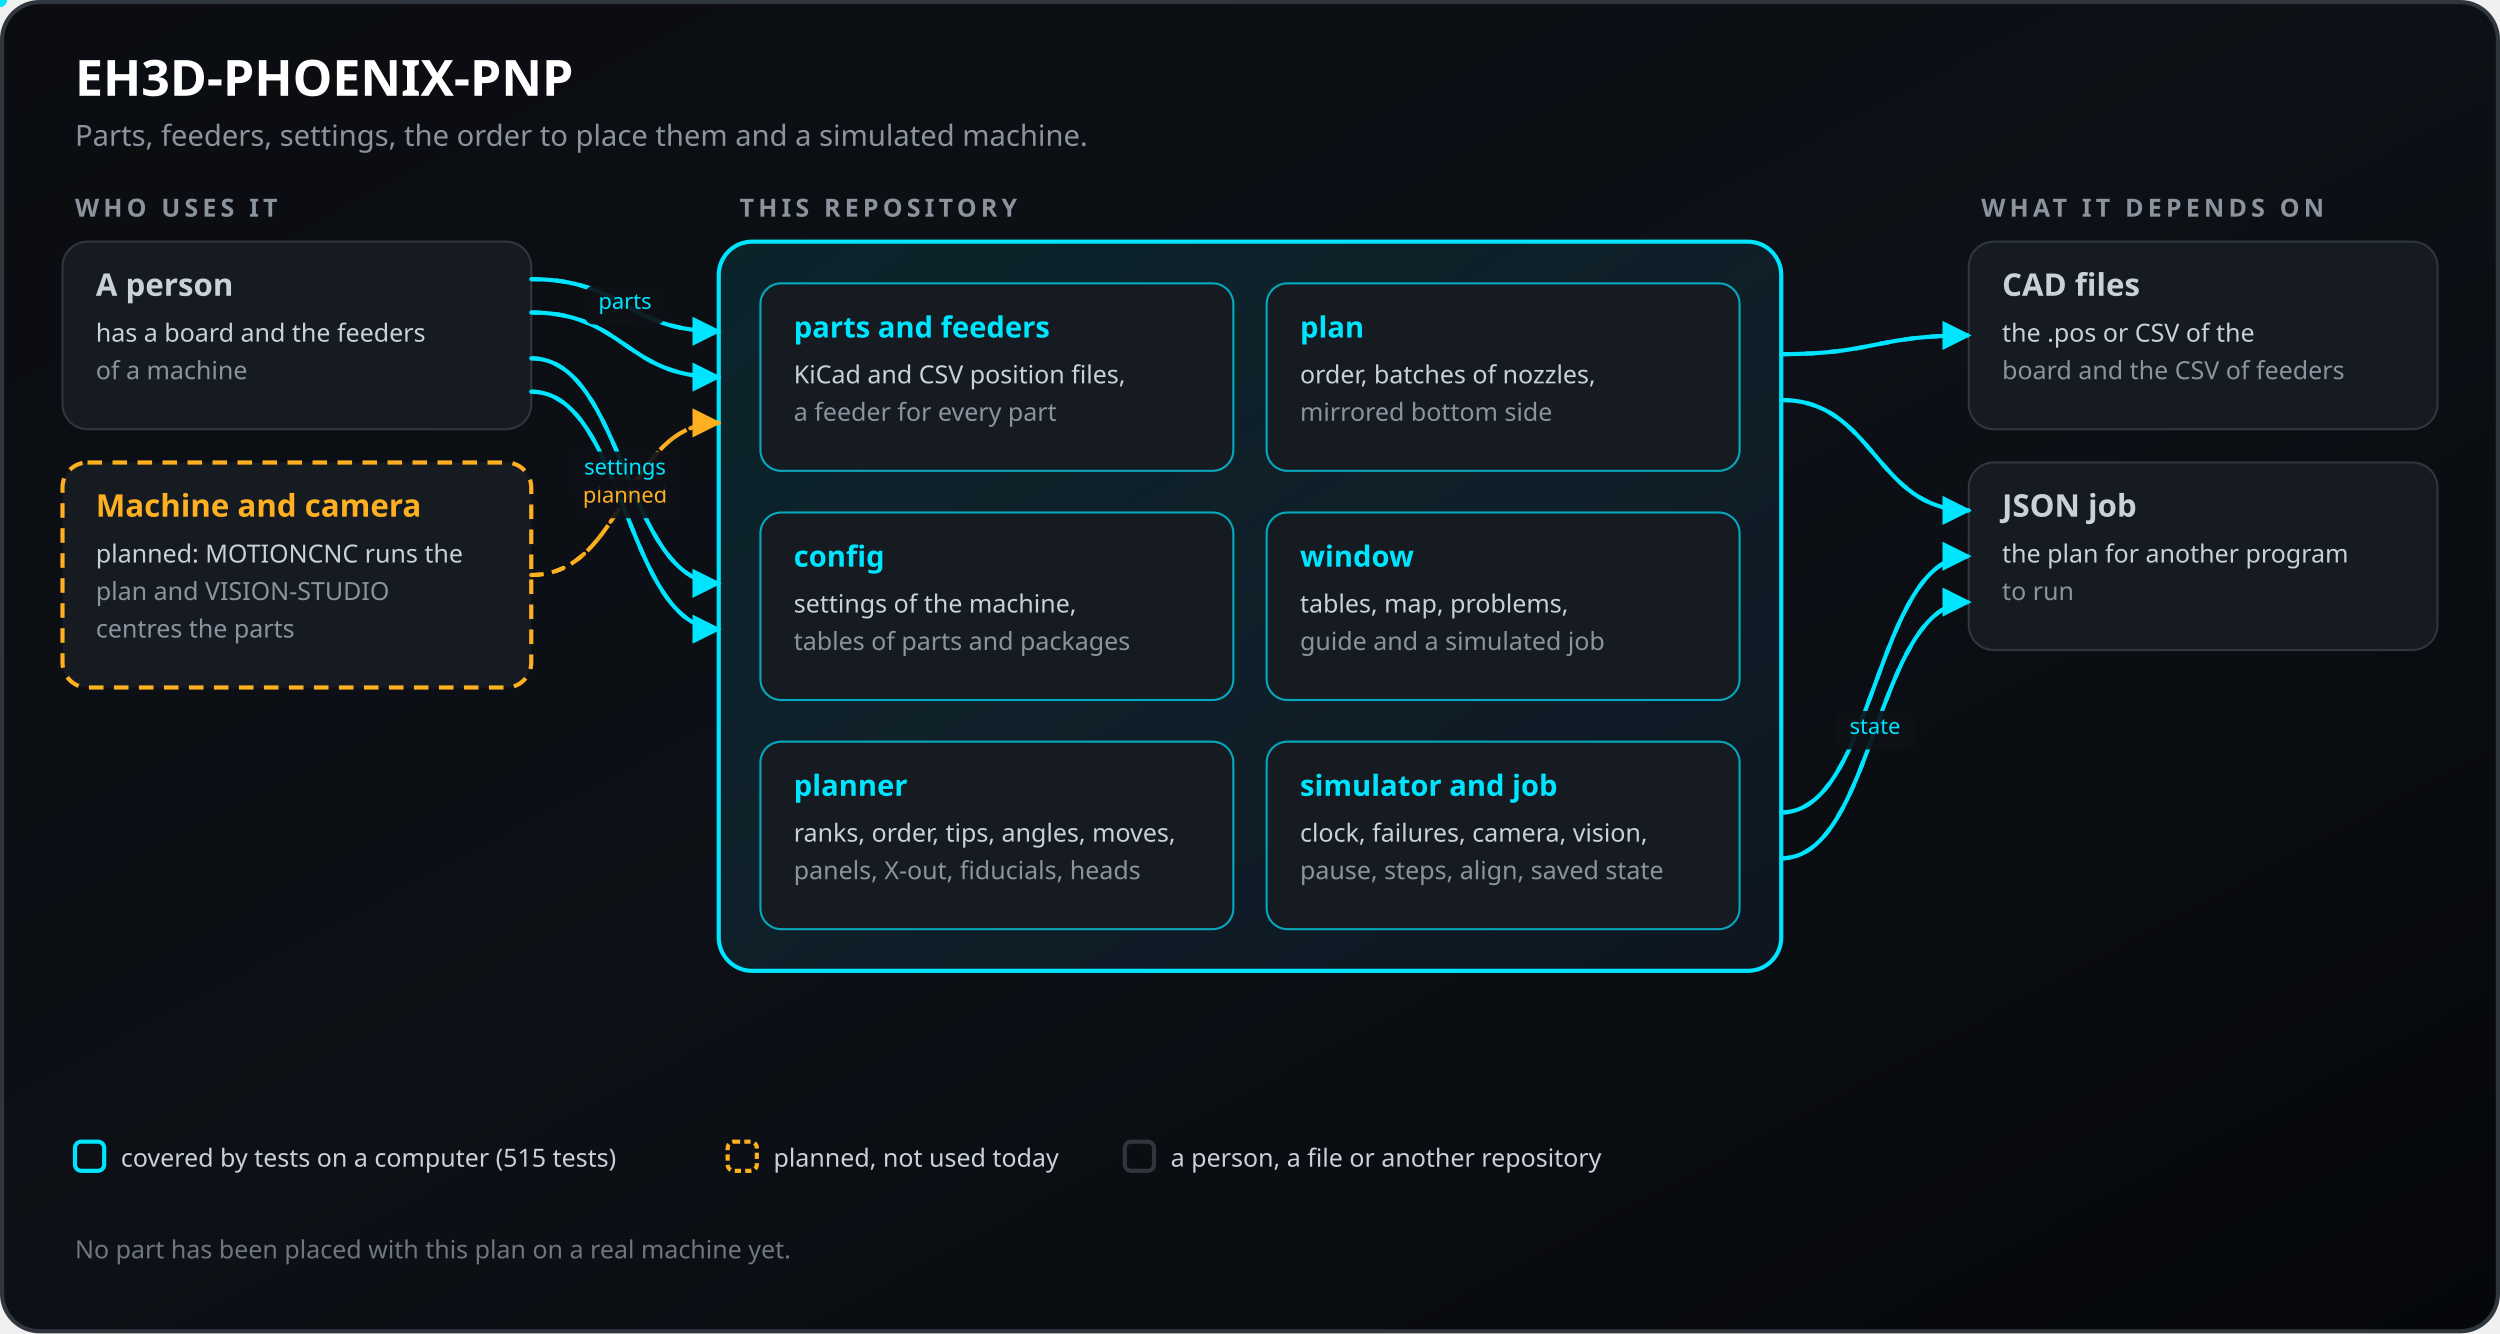
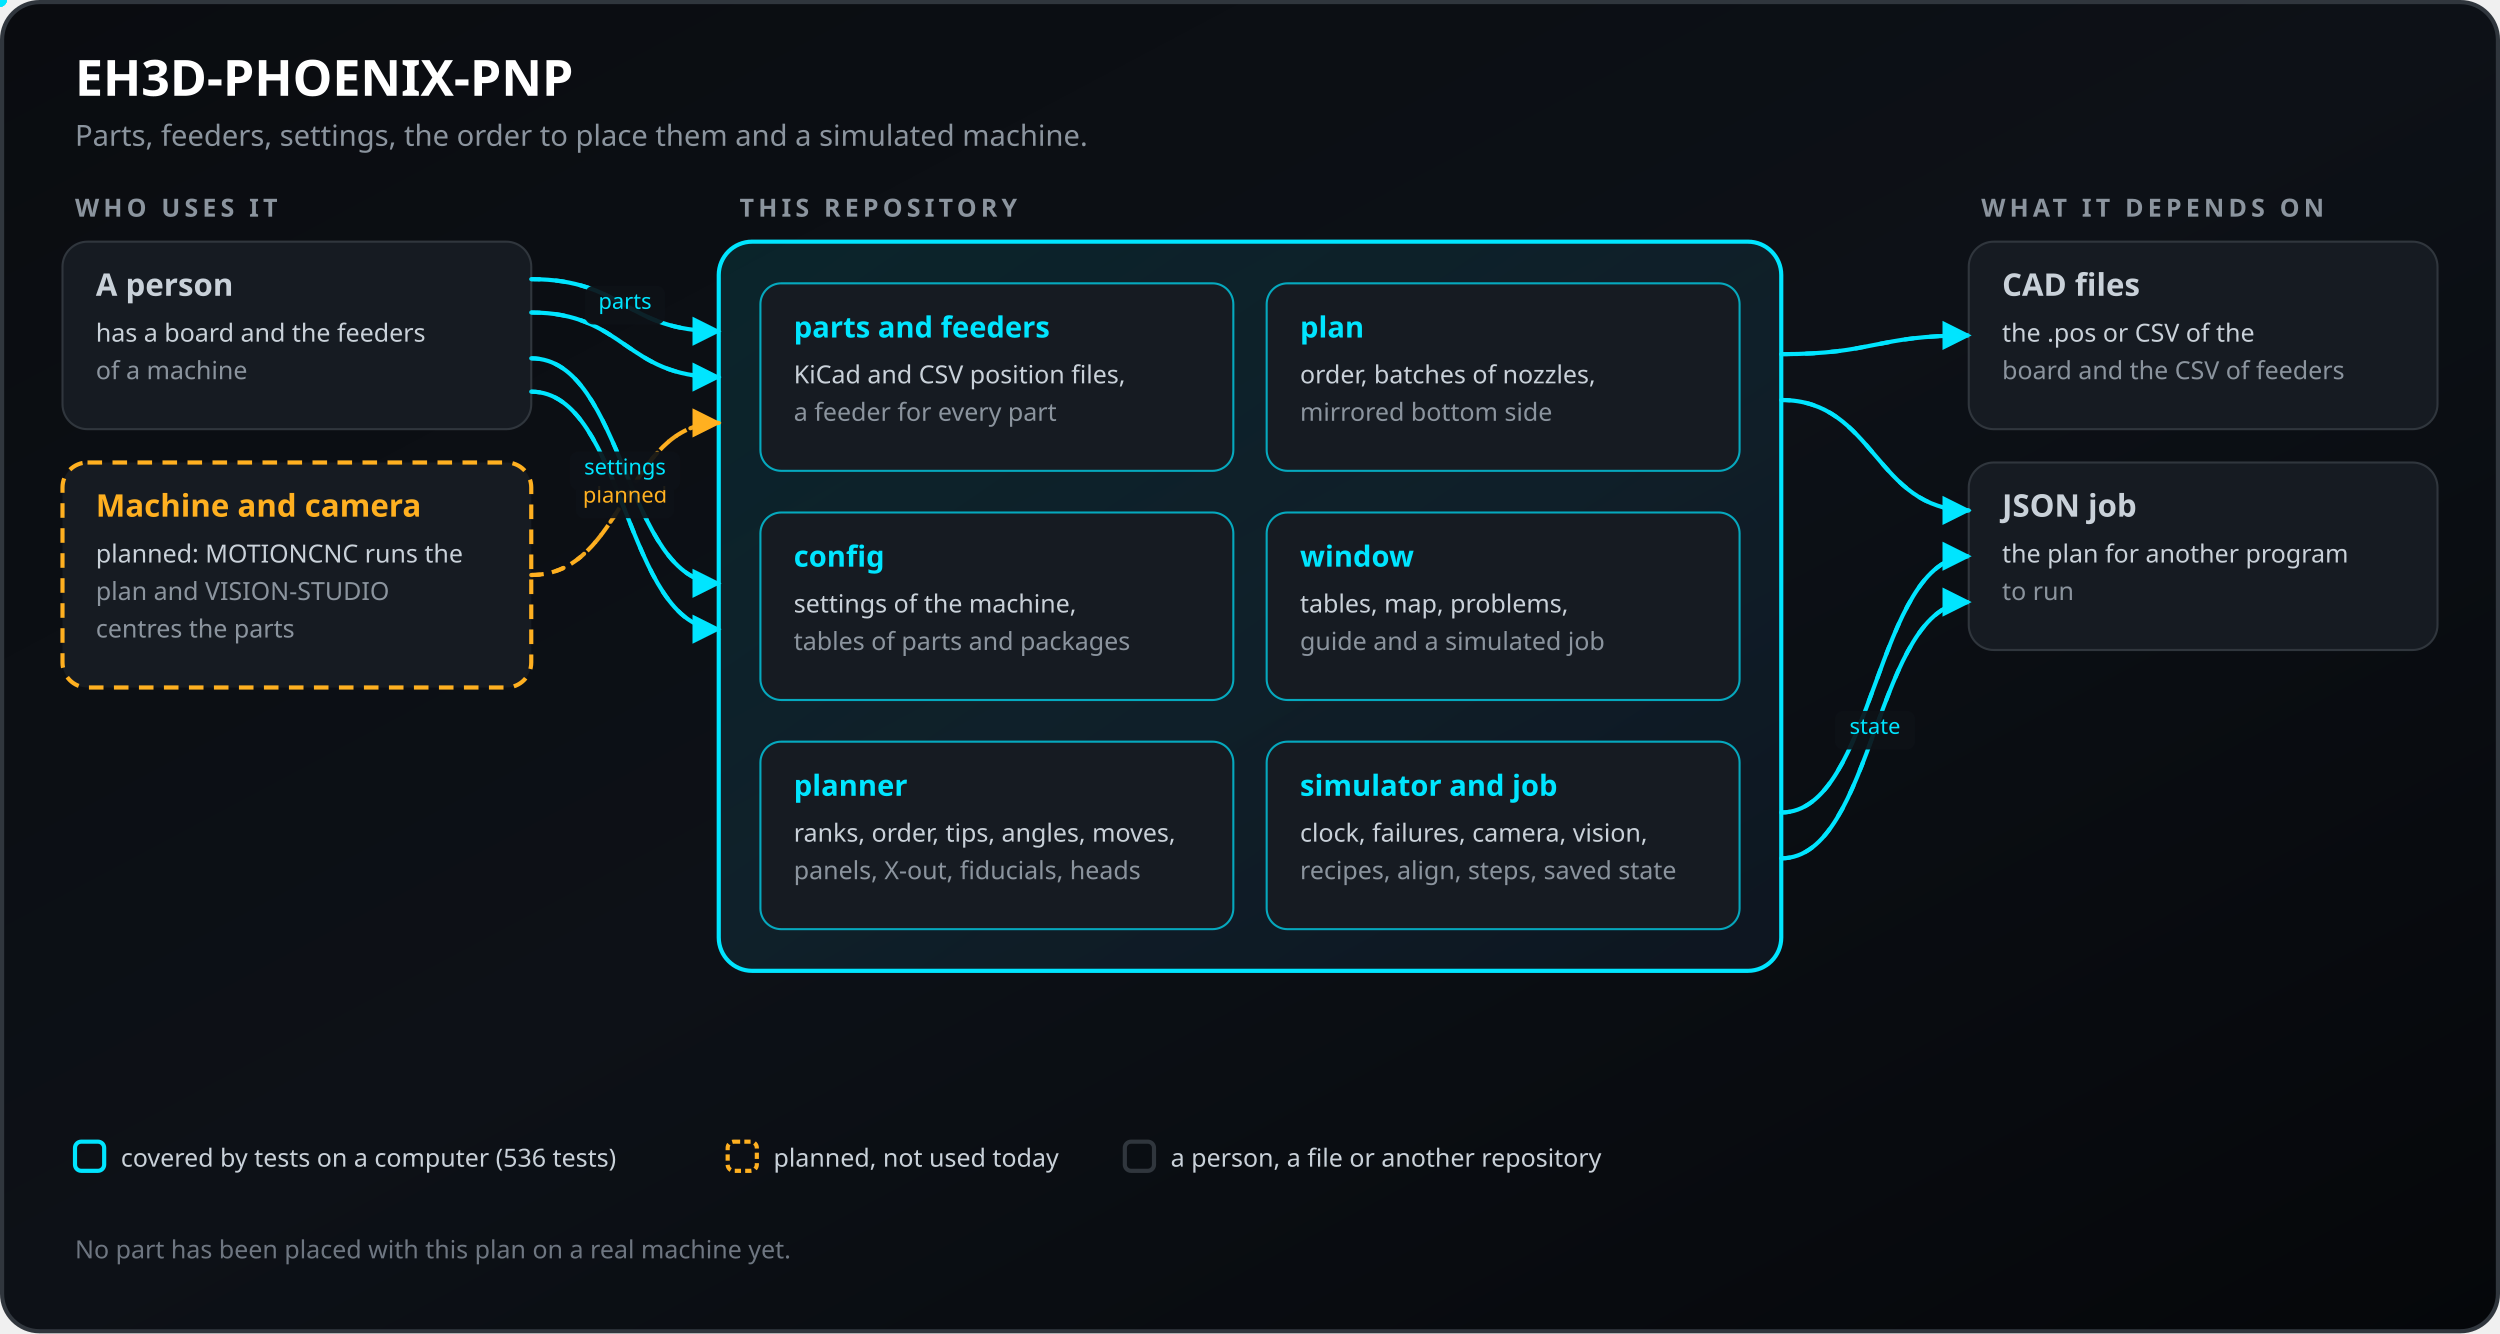
<svg xmlns="http://www.w3.org/2000/svg" viewBox="0 0 1200 640" width="1200" height="640" role="img" aria-labelledby="t d" font-family="'Segoe UI','Noto Sans','Noto Sans CJK SC','Microsoft YaHei','Yu Gothic','Helvetica Neue',Helvetica,Arial,sans-serif">
  <defs>
    <linearGradient id="bg" x1="0" y1="0" x2="1" y2="1">
      <stop offset="0" stop-color="#0A0C10" />
      <stop offset="0.5" stop-color="#0D1117" />
      <stop offset="1" stop-color="#05070A" />
    </linearGradient>
    <linearGradient id="card" x1="0" y1="0" x2="1" y2="1">
      <stop offset="0" stop-color="#121821" />
      <stop offset="1" stop-color="#0B0F15" />
    </linearGradient>
    <linearGradient id="line" x1="0" y1="0" x2="1" y2="0">
      <stop offset="0" stop-color="#00E5FF" />
      <stop offset="1" stop-color="#FF0055" />
    </linearGradient>
    <filter id="glow" x="-50%" y="-50%" width="200%" height="200%">
      <feGaussianBlur stdDeviation="3" result="b" />
      <feMerge>
        <feMergeNode in="b" />
        <feMergeNode in="SourceGraphic" />
      </feMerge>
    </filter>
    <linearGradient id="svc" x1="0" y1="0" x2="1" y2="1">
      <stop offset="0" stop-color="#00E5FF" stop-opacity="0.10" />
      <stop offset="1" stop-color="#4DA3FF" stop-opacity="0.06" />
    </linearGradient>
    <marker id="m00E5FF" viewBox="0 0 10 10" refX="9" refY="5" markerWidth="7" markerHeight="7" orient="auto-start-reverse">
      <path d="M0 0L10 5L0 10z" fill="#00E5FF" />
    </marker>
    <marker id="mFFB020" viewBox="0 0 10 10" refX="9" refY="5" markerWidth="7" markerHeight="7" orient="auto-start-reverse">
      <path d="M0 0L10 5L0 10z" fill="#FFB020" />
    </marker>
    <marker id="m30363D" viewBox="0 0 10 10" refX="9" refY="5" markerWidth="7" markerHeight="7" orient="auto-start-reverse">
      <path d="M0 0L10 5L0 10z" fill="#8B949E" />
    </marker>
  </defs>
  <rect x="1" y="1" width="1198" height="638" rx="18" fill="url(#bg)" stroke="#30363D" stroke-width="2" />
  <text x="36" y="46" font-family="'Segoe UI','Noto Sans','Noto Sans CJK SC','Microsoft YaHei','Yu Gothic','Helvetica Neue',Helvetica,Arial,sans-serif" font-size="24" font-weight="700" fill="#FFFFFF" text-anchor="start">EH3D-PHOENIX-PNP</text>
  <text x="36" y="70" font-family="'Segoe UI','Noto Sans','Noto Sans CJK SC','Microsoft YaHei','Yu Gothic','Helvetica Neue',Helvetica,Arial,sans-serif" font-size="14" font-weight="400" fill="#8B949E" text-anchor="start">Parts, feeders, settings, the order to place them and a simulated machine.</text>
  <text x="36" y="104" font-family="'Segoe UI','Noto Sans','Noto Sans CJK SC','Microsoft YaHei','Yu Gothic','Helvetica Neue',Helvetica,Arial,sans-serif" font-size="12" font-weight="700" fill="#8B949E" text-anchor="start" letter-spacing="2">WHO USES IT</text>
  <text x="355" y="104" font-family="'Segoe UI','Noto Sans','Noto Sans CJK SC','Microsoft YaHei','Yu Gothic','Helvetica Neue',Helvetica,Arial,sans-serif" font-size="12" font-weight="700" fill="#8B949E" text-anchor="start" letter-spacing="2">THIS REPOSITORY</text>
  <text x="951" y="104" font-family="'Segoe UI','Noto Sans','Noto Sans CJK SC','Microsoft YaHei','Yu Gothic','Helvetica Neue',Helvetica,Arial,sans-serif" font-size="12" font-weight="700" fill="#8B949E" text-anchor="start" letter-spacing="2">WHAT IT DEPENDS ON</text>
  <rect x="345" y="116" width="510" height="350" rx="16" fill="url(#svc)" stroke="#00E5FF" stroke-width="2">
    <animate attributeName="stroke-opacity" values="0.55;1;0.55" dur="4s" repeatCount="indefinite" />
  </rect>
  <rect x="30" y="116" width="225" height="90" rx="12" fill="#161B22" stroke="#30363D" stroke-width="1" />
  <text x="46" y="142" font-family="'Segoe UI','Noto Sans','Noto Sans CJK SC','Microsoft YaHei','Yu Gothic','Helvetica Neue',Helvetica,Arial,sans-serif" font-size="15" font-weight="700" fill="#C9D1D9" text-anchor="start">A person</text>
  <text x="46" y="164" font-family="'Segoe UI','Noto Sans','Noto Sans CJK SC','Microsoft YaHei','Yu Gothic','Helvetica Neue',Helvetica,Arial,sans-serif" font-size="12" font-weight="400" fill="#C9D1D9" text-anchor="start">has a board and the feeders</text>
  <text x="46" y="182" font-family="'Segoe UI','Noto Sans','Noto Sans CJK SC','Microsoft YaHei','Yu Gothic','Helvetica Neue',Helvetica,Arial,sans-serif" font-size="12" font-weight="400" fill="#8B949E" text-anchor="start">of a machine</text>
  <rect x="30" y="222" width="225" height="108" rx="12" fill="#161B22" stroke="#FFB020" stroke-width="2" stroke-dasharray="7 5">
    <animate attributeName="stroke-dashoffset" from="0" to="-24" dur="3s" repeatCount="indefinite" />
  </rect>
  <text x="46" y="248" font-family="'Segoe UI','Noto Sans','Noto Sans CJK SC','Microsoft YaHei','Yu Gothic','Helvetica Neue',Helvetica,Arial,sans-serif" font-size="15" font-weight="700" fill="#FFB020" text-anchor="start">Machine and camera</text>
  <text x="46" y="270" font-family="'Segoe UI','Noto Sans','Noto Sans CJK SC','Microsoft YaHei','Yu Gothic','Helvetica Neue',Helvetica,Arial,sans-serif" font-size="12" font-weight="400" fill="#C9D1D9" text-anchor="start">planned: MOTIONCNC runs the</text>
  <text x="46" y="288" font-family="'Segoe UI','Noto Sans','Noto Sans CJK SC','Microsoft YaHei','Yu Gothic','Helvetica Neue',Helvetica,Arial,sans-serif" font-size="12" font-weight="400" fill="#8B949E" text-anchor="start">plan and VISION-STUDIO</text>
  <text x="46" y="306" font-family="'Segoe UI','Noto Sans','Noto Sans CJK SC','Microsoft YaHei','Yu Gothic','Helvetica Neue',Helvetica,Arial,sans-serif" font-size="12" font-weight="400" fill="#8B949E" text-anchor="start">centres the parts</text>
  <rect x="365" y="136" width="227" height="90" rx="10" fill="#161B22" stroke="#00E5FF" stroke-width="1" stroke-opacity="0.7">
    <animate attributeName="stroke-opacity" values="0.45;1;0.45;0.45" keyTimes="0;0.08;0.2;1" dur="6s" begin="0s" repeatCount="indefinite" />
    <animate attributeName="stroke-width" values="1;2.4;1;1" keyTimes="0;0.08;0.2;1" dur="6s" begin="0s" repeatCount="indefinite" />
  </rect>
  <text x="381" y="162" font-family="'Segoe UI','Noto Sans','Noto Sans CJK SC','Microsoft YaHei','Yu Gothic','Helvetica Neue',Helvetica,Arial,sans-serif" font-size="14" font-weight="700" fill="#00E5FF" text-anchor="start">parts and feeders</text>
  <text x="381" y="184" font-family="'Segoe UI','Noto Sans','Noto Sans CJK SC','Microsoft YaHei','Yu Gothic','Helvetica Neue',Helvetica,Arial,sans-serif" font-size="12" font-weight="400" fill="#C9D1D9" text-anchor="start">KiCad and CSV position files,</text>
  <text x="381" y="202" font-family="'Segoe UI','Noto Sans','Noto Sans CJK SC','Microsoft YaHei','Yu Gothic','Helvetica Neue',Helvetica,Arial,sans-serif" font-size="12" font-weight="400" fill="#8B949E" text-anchor="start">a feeder for every part</text>
  <rect x="608" y="136" width="227" height="90" rx="10" fill="#161B22" stroke="#00E5FF" stroke-width="1" stroke-opacity="0.7">
    <animate attributeName="stroke-opacity" values="0.45;1;0.45;0.45" keyTimes="0;0.08;0.2;1" dur="6s" begin="1s" repeatCount="indefinite" />
    <animate attributeName="stroke-width" values="1;2.4;1;1" keyTimes="0;0.08;0.2;1" dur="6s" begin="1s" repeatCount="indefinite" />
  </rect>
  <text x="624" y="162" font-family="'Segoe UI','Noto Sans','Noto Sans CJK SC','Microsoft YaHei','Yu Gothic','Helvetica Neue',Helvetica,Arial,sans-serif" font-size="14" font-weight="700" fill="#00E5FF" text-anchor="start">plan</text>
  <text x="624" y="184" font-family="'Segoe UI','Noto Sans','Noto Sans CJK SC','Microsoft YaHei','Yu Gothic','Helvetica Neue',Helvetica,Arial,sans-serif" font-size="12" font-weight="400" fill="#C9D1D9" text-anchor="start">order, batches of nozzles,</text>
  <text x="624" y="202" font-family="'Segoe UI','Noto Sans','Noto Sans CJK SC','Microsoft YaHei','Yu Gothic','Helvetica Neue',Helvetica,Arial,sans-serif" font-size="12" font-weight="400" fill="#8B949E" text-anchor="start">mirrored bottom side</text>
  <rect x="365" y="246" width="227" height="90" rx="10" fill="#161B22" stroke="#00E5FF" stroke-width="1" stroke-opacity="0.7">
    <animate attributeName="stroke-opacity" values="0.45;1;0.45;0.45" keyTimes="0;0.08;0.2;1" dur="6s" begin="2s" repeatCount="indefinite" />
    <animate attributeName="stroke-width" values="1;2.4;1;1" keyTimes="0;0.08;0.2;1" dur="6s" begin="2s" repeatCount="indefinite" />
  </rect>
  <text x="381" y="272" font-family="'Segoe UI','Noto Sans','Noto Sans CJK SC','Microsoft YaHei','Yu Gothic','Helvetica Neue',Helvetica,Arial,sans-serif" font-size="14" font-weight="700" fill="#00E5FF" text-anchor="start">config</text>
  <text x="381" y="294" font-family="'Segoe UI','Noto Sans','Noto Sans CJK SC','Microsoft YaHei','Yu Gothic','Helvetica Neue',Helvetica,Arial,sans-serif" font-size="12" font-weight="400" fill="#C9D1D9" text-anchor="start">settings of the machine,</text>
  <text x="381" y="312" font-family="'Segoe UI','Noto Sans','Noto Sans CJK SC','Microsoft YaHei','Yu Gothic','Helvetica Neue',Helvetica,Arial,sans-serif" font-size="12" font-weight="400" fill="#8B949E" text-anchor="start">tables of parts and packages</text>
  <rect x="608" y="246" width="227" height="90" rx="10" fill="#161B22" stroke="#00E5FF" stroke-width="1" stroke-opacity="0.7">
    <animate attributeName="stroke-opacity" values="0.45;1;0.45;0.45" keyTimes="0;0.08;0.2;1" dur="6s" begin="3s" repeatCount="indefinite" />
    <animate attributeName="stroke-width" values="1;2.4;1;1" keyTimes="0;0.08;0.2;1" dur="6s" begin="3s" repeatCount="indefinite" />
  </rect>
  <text x="624" y="272" font-family="'Segoe UI','Noto Sans','Noto Sans CJK SC','Microsoft YaHei','Yu Gothic','Helvetica Neue',Helvetica,Arial,sans-serif" font-size="14" font-weight="700" fill="#00E5FF" text-anchor="start">window</text>
  <text x="624" y="294" font-family="'Segoe UI','Noto Sans','Noto Sans CJK SC','Microsoft YaHei','Yu Gothic','Helvetica Neue',Helvetica,Arial,sans-serif" font-size="12" font-weight="400" fill="#C9D1D9" text-anchor="start">tables, map, problems,</text>
  <text x="624" y="312" font-family="'Segoe UI','Noto Sans','Noto Sans CJK SC','Microsoft YaHei','Yu Gothic','Helvetica Neue',Helvetica,Arial,sans-serif" font-size="12" font-weight="400" fill="#8B949E" text-anchor="start">guide and a simulated job</text>
  <rect x="365" y="356" width="227" height="90" rx="10" fill="#161B22" stroke="#00E5FF" stroke-width="1" stroke-opacity="0.7">
    <animate attributeName="stroke-opacity" values="0.45;1;0.45;0.45" keyTimes="0;0.08;0.2;1" dur="6s" begin="4s" repeatCount="indefinite" />
    <animate attributeName="stroke-width" values="1;2.4;1;1" keyTimes="0;0.08;0.2;1" dur="6s" begin="4s" repeatCount="indefinite" />
  </rect>
  <text x="381" y="382" font-family="'Segoe UI','Noto Sans','Noto Sans CJK SC','Microsoft YaHei','Yu Gothic','Helvetica Neue',Helvetica,Arial,sans-serif" font-size="14" font-weight="700" fill="#00E5FF" text-anchor="start">planner</text>
  <text x="381" y="404" font-family="'Segoe UI','Noto Sans','Noto Sans CJK SC','Microsoft YaHei','Yu Gothic','Helvetica Neue',Helvetica,Arial,sans-serif" font-size="12" font-weight="400" fill="#C9D1D9" text-anchor="start">ranks, order, tips, angles, moves,</text>
  <text x="381" y="422" font-family="'Segoe UI','Noto Sans','Noto Sans CJK SC','Microsoft YaHei','Yu Gothic','Helvetica Neue',Helvetica,Arial,sans-serif" font-size="12" font-weight="400" fill="#8B949E" text-anchor="start">panels, X-out, fiducials, heads</text>
  <rect x="608" y="356" width="227" height="90" rx="10" fill="#161B22" stroke="#00E5FF" stroke-width="1" stroke-opacity="0.7">
    <animate attributeName="stroke-opacity" values="0.45;1;0.45;0.45" keyTimes="0;0.08;0.2;1" dur="6s" begin="5s" repeatCount="indefinite" />
    <animate attributeName="stroke-width" values="1;2.4;1;1" keyTimes="0;0.08;0.2;1" dur="6s" begin="5s" repeatCount="indefinite" />
  </rect>
  <text x="624" y="382" font-family="'Segoe UI','Noto Sans','Noto Sans CJK SC','Microsoft YaHei','Yu Gothic','Helvetica Neue',Helvetica,Arial,sans-serif" font-size="14" font-weight="700" fill="#00E5FF" text-anchor="start">simulator and job</text>
  <text x="624" y="404" font-family="'Segoe UI','Noto Sans','Noto Sans CJK SC','Microsoft YaHei','Yu Gothic','Helvetica Neue',Helvetica,Arial,sans-serif" font-size="12" font-weight="400" fill="#C9D1D9" text-anchor="start">clock, failures, camera, vision,</text>
-   <text x="624" y="422" font-family="'Segoe UI','Noto Sans','Noto Sans CJK SC','Microsoft YaHei','Yu Gothic','Helvetica Neue',Helvetica,Arial,sans-serif" font-size="12" font-weight="400" fill="#8B949E" text-anchor="start">pause, steps, align, saved state</text>
+   <text x="624" y="422" font-family="'Segoe UI','Noto Sans','Noto Sans CJK SC','Microsoft YaHei','Yu Gothic','Helvetica Neue',Helvetica,Arial,sans-serif" font-size="12" font-weight="400" fill="#8B949E" text-anchor="start">recipes, align, steps, saved state</text>
  <rect x="945" y="116" width="225" height="90" rx="12" fill="#161B22" stroke="#30363D" stroke-width="1" />
  <text x="961" y="142" font-family="'Segoe UI','Noto Sans','Noto Sans CJK SC','Microsoft YaHei','Yu Gothic','Helvetica Neue',Helvetica,Arial,sans-serif" font-size="15" font-weight="700" fill="#C9D1D9" text-anchor="start">CAD files</text>
  <text x="961" y="164" font-family="'Segoe UI','Noto Sans','Noto Sans CJK SC','Microsoft YaHei','Yu Gothic','Helvetica Neue',Helvetica,Arial,sans-serif" font-size="12" font-weight="400" fill="#C9D1D9" text-anchor="start">the .pos or CSV of the</text>
  <text x="961" y="182" font-family="'Segoe UI','Noto Sans','Noto Sans CJK SC','Microsoft YaHei','Yu Gothic','Helvetica Neue',Helvetica,Arial,sans-serif" font-size="12" font-weight="400" fill="#8B949E" text-anchor="start">board and the CSV of feeders</text>
  <rect x="945" y="222" width="225" height="90" rx="12" fill="#161B22" stroke="#30363D" stroke-width="1" />
  <text x="961" y="248" font-family="'Segoe UI','Noto Sans','Noto Sans CJK SC','Microsoft YaHei','Yu Gothic','Helvetica Neue',Helvetica,Arial,sans-serif" font-size="15" font-weight="700" fill="#C9D1D9" text-anchor="start">JSON job</text>
  <text x="961" y="270" font-family="'Segoe UI','Noto Sans','Noto Sans CJK SC','Microsoft YaHei','Yu Gothic','Helvetica Neue',Helvetica,Arial,sans-serif" font-size="12" font-weight="400" fill="#C9D1D9" text-anchor="start">the plan for another program</text>
  <text x="961" y="288" font-family="'Segoe UI','Noto Sans','Noto Sans CJK SC','Microsoft YaHei','Yu Gothic','Helvetica Neue',Helvetica,Arial,sans-serif" font-size="12" font-weight="400" fill="#8B949E" text-anchor="start">to run</text>
  <path id="p0" d="M255 134 C300 134 300 159 345 159" stroke="#00E5FF" stroke-width="2" fill="none" marker-end="url(#m00E5FF)" />
  <path d="M255 134 C300 134 300 159 345 159" stroke="#00E5FF" stroke-width="2" fill="none" stroke-linecap="round" stroke-dasharray="4 8" opacity="0.95">
    <animate attributeName="stroke-dashoffset" from="0" to="-24" dur="1.2s" repeatCount="indefinite" />
  </path>
  <circle r="3.2" fill="#00E5FF">
    <animateMotion dur="1.8s" begin="0.00s" repeatCount="indefinite">
      <mpath href="#p0" />
    </animateMotion>
    <animate attributeName="opacity" values="0;1;1;0" keyTimes="0;0.15;0.85;1" dur="1.8s" begin="0.00s" repeatCount="indefinite" />
  </circle>
  <path id="p1" d="M255 150 C300 150 300 181 345 181" stroke="#00E5FF" stroke-width="2" fill="none" marker-end="url(#m00E5FF)" />
  <path d="M255 150 C300 150 300 181 345 181" stroke="#00E5FF" stroke-width="2" fill="none" stroke-linecap="round" stroke-dasharray="4 8" opacity="0.95">
    <animate attributeName="stroke-dashoffset" from="0" to="-24" dur="1.2s" repeatCount="indefinite" />
  </path>
  <circle r="3.2" fill="#00E5FF">
    <animateMotion dur="1.8s" begin="0.35s" repeatCount="indefinite">
      <mpath href="#p1" />
    </animateMotion>
    <animate attributeName="opacity" values="0;1;1;0" keyTimes="0;0.15;0.85;1" dur="1.8s" begin="0.35s" repeatCount="indefinite" />
  </circle>
  <path id="p2" d="M255 276 C300 276 300 203 345 203" stroke="#FFB020" stroke-width="2" fill="none" stroke-dasharray="6 4" marker-end="url(#mFFB020)" />
  <path d="M255 276 C300 276 300 203 345 203" stroke="#FFB020" stroke-width="2" fill="none" stroke-linecap="round" stroke-dasharray="4 8" opacity="0.95">
    <animate attributeName="stroke-dashoffset" from="0" to="-24" dur="1.2s" repeatCount="indefinite" />
  </path>
  <circle r="3.2" fill="#FFB020">
    <animateMotion dur="1.8s" begin="0.70s" repeatCount="indefinite">
      <mpath href="#p2" />
    </animateMotion>
    <animate attributeName="opacity" values="0;1;1;0" keyTimes="0;0.15;0.85;1" dur="1.8s" begin="0.70s" repeatCount="indefinite" />
  </circle>
  <path id="p3" d="M855 170 C900 170 900 161 945 161" stroke="#00E5FF" stroke-width="2" fill="none" marker-end="url(#m00E5FF)" />
  <path d="M855 170 C900 170 900 161 945 161" stroke="#00E5FF" stroke-width="2" fill="none" stroke-linecap="round" stroke-dasharray="4 8" opacity="0.95">
    <animate attributeName="stroke-dashoffset" from="0" to="-24" dur="1.2s" repeatCount="indefinite" />
  </path>
  <circle r="3.2" fill="#00E5FF">
    <animateMotion dur="1.8s" begin="1.05s" repeatCount="indefinite">
      <mpath href="#p3" />
    </animateMotion>
    <animate attributeName="opacity" values="0;1;1;0" keyTimes="0;0.15;0.85;1" dur="1.8s" begin="1.05s" repeatCount="indefinite" />
  </circle>
  <path id="p4" d="M855 192 C900 192 900 245 945 245" stroke="#00E5FF" stroke-width="2" fill="none" marker-end="url(#m00E5FF)" />
  <path d="M855 192 C900 192 900 245 945 245" stroke="#00E5FF" stroke-width="2" fill="none" stroke-linecap="round" stroke-dasharray="4 8" opacity="0.95">
    <animate attributeName="stroke-dashoffset" from="0" to="-24" dur="1.2s" repeatCount="indefinite" />
  </path>
  <circle r="3.2" fill="#00E5FF">
    <animateMotion dur="1.8s" begin="1.40s" repeatCount="indefinite">
      <mpath href="#p4" />
    </animateMotion>
    <animate attributeName="opacity" values="0;1;1;0" keyTimes="0;0.15;0.85;1" dur="1.8s" begin="1.40s" repeatCount="indefinite" />
  </circle>
  <path id="p5" d="M255 172 C300 172 300 280 345 280" stroke="#00E5FF" stroke-width="2" fill="none" marker-end="url(#m00E5FF)" />
  <path d="M255 172 C300 172 300 280 345 280" stroke="#00E5FF" stroke-width="2" fill="none" stroke-linecap="round" stroke-dasharray="4 8" opacity="0.95">
    <animate attributeName="stroke-dashoffset" from="0" to="-24" dur="1.2s" repeatCount="indefinite" />
  </path>
  <circle r="3.2" fill="#00E5FF">
    <animateMotion dur="1.8s" begin="1.75s" repeatCount="indefinite">
      <mpath href="#p5" />
    </animateMotion>
    <animate attributeName="opacity" values="0;1;1;0" keyTimes="0;0.15;0.85;1" dur="1.8s" begin="1.75s" repeatCount="indefinite" />
  </circle>
  <path id="p6" d="M855 390 C900 390 900 267 945 267" stroke="#00E5FF" stroke-width="2" fill="none" marker-end="url(#m00E5FF)" />
  <path d="M855 390 C900 390 900 267 945 267" stroke="#00E5FF" stroke-width="2" fill="none" stroke-linecap="round" stroke-dasharray="4 8" opacity="0.95">
    <animate attributeName="stroke-dashoffset" from="0" to="-24" dur="1.2s" repeatCount="indefinite" />
  </path>
  <circle r="3.2" fill="#00E5FF">
    <animateMotion dur="1.8s" begin="2.10s" repeatCount="indefinite">
      <mpath href="#p6" />
    </animateMotion>
    <animate attributeName="opacity" values="0;1;1;0" keyTimes="0;0.15;0.85;1" dur="1.8s" begin="2.10s" repeatCount="indefinite" />
  </circle>
  <path id="p7" d="M855 412 C900 412 900 289 945 289" stroke="#00E5FF" stroke-width="2" fill="none" marker-end="url(#m00E5FF)" />
  <path d="M855 412 C900 412 900 289 945 289" stroke="#00E5FF" stroke-width="2" fill="none" stroke-linecap="round" stroke-dasharray="4 8" opacity="0.95">
    <animate attributeName="stroke-dashoffset" from="0" to="-24" dur="1.2s" repeatCount="indefinite" />
  </path>
  <circle r="3.2" fill="#00E5FF">
    <animateMotion dur="1.8s" begin="2.45s" repeatCount="indefinite">
      <mpath href="#p7" />
    </animateMotion>
    <animate attributeName="opacity" values="0;1;1;0" keyTimes="0;0.15;0.85;1" dur="1.8s" begin="2.45s" repeatCount="indefinite" />
  </circle>
  <path id="p8" d="M255 188 C300 188 300 302 345 302" stroke="#00E5FF" stroke-width="2" fill="none" marker-end="url(#m00E5FF)" />
  <path d="M255 188 C300 188 300 302 345 302" stroke="#00E5FF" stroke-width="2" fill="none" stroke-linecap="round" stroke-dasharray="4 8" opacity="0.95">
    <animate attributeName="stroke-dashoffset" from="0" to="-24" dur="1.2s" repeatCount="indefinite" />
  </path>
  <circle r="3.2" fill="#00E5FF">
    <animateMotion dur="1.8s" begin="2.80s" repeatCount="indefinite">
      <mpath href="#p8" />
    </animateMotion>
    <animate attributeName="opacity" values="0;1;1;0" keyTimes="0;0.15;0.85;1" dur="1.8s" begin="2.80s" repeatCount="indefinite" />
  </circle>
  <rect x="280.825" y="137.25" width="38.35" height="18.5" rx="4" fill="#0D1117" opacity="0.92" />
  <text x="300" y="148.25" font-family="'Segoe UI','Noto Sans','Noto Sans CJK SC','Microsoft YaHei','Yu Gothic','Helvetica Neue',Helvetica,Arial,sans-serif" font-size="10.5" font-weight="400" fill="#00E5FF" text-anchor="middle">parts</text>
  <rect x="276.415" y="230.25" width="47.17" height="18.5" rx="4" fill="#0D1117" opacity="0.92" />
  <text x="300" y="241.25" font-family="'Segoe UI','Noto Sans','Noto Sans CJK SC','Microsoft YaHei','Yu Gothic','Helvetica Neue',Helvetica,Arial,sans-serif" font-size="10.5" font-weight="400" fill="#FFB020" text-anchor="middle">planned</text>
  <rect x="273.58" y="216.75" width="52.84" height="18.5" rx="4" fill="#0D1117" opacity="0.92" />
  <text x="300" y="227.75" font-family="'Segoe UI','Noto Sans','Noto Sans CJK SC','Microsoft YaHei','Yu Gothic','Helvetica Neue',Helvetica,Arial,sans-serif" font-size="10.5" font-weight="400" fill="#00E5FF" text-anchor="middle">settings</text>
  <rect x="880.825" y="341.25" width="38.35" height="18.5" rx="4" fill="#0D1117" opacity="0.92" />
  <text x="900" y="352.25" font-family="'Segoe UI','Noto Sans','Noto Sans CJK SC','Microsoft YaHei','Yu Gothic','Helvetica Neue',Helvetica,Arial,sans-serif" font-size="10.5" font-weight="400" fill="#00E5FF" text-anchor="middle">state</text>
  <rect x="36" y="548" width="14" height="14" rx="3" fill="none" stroke="#00E5FF" stroke-width="2" />
-   <text x="58" y="560" font-family="'Segoe UI','Noto Sans','Noto Sans CJK SC','Microsoft YaHei','Yu Gothic','Helvetica Neue',Helvetica,Arial,sans-serif" font-size="12" font-weight="400" fill="#C9D1D9" text-anchor="start">covered by tests on a computer (515 tests)</text>
+   <text x="58" y="560" font-family="'Segoe UI','Noto Sans','Noto Sans CJK SC','Microsoft YaHei','Yu Gothic','Helvetica Neue',Helvetica,Arial,sans-serif" font-size="12" font-weight="400" fill="#C9D1D9" text-anchor="start">covered by tests on a computer (536 tests)</text>
  <rect x="349.28" y="548" width="14" height="14" rx="3" fill="none" stroke="#FFB020" stroke-width="2" stroke-dasharray="3 2" />
  <text x="371.28" y="560" font-family="'Segoe UI','Noto Sans','Noto Sans CJK SC','Microsoft YaHei','Yu Gothic','Helvetica Neue',Helvetica,Arial,sans-serif" font-size="12" font-weight="400" fill="#C9D1D9" text-anchor="start">planned, not used today</text>
  <rect x="539.92" y="548" width="14" height="14" rx="3" fill="none" stroke="#30363D" stroke-width="2" />
  <text x="561.92" y="560" font-family="'Segoe UI','Noto Sans','Noto Sans CJK SC','Microsoft YaHei','Yu Gothic','Helvetica Neue',Helvetica,Arial,sans-serif" font-size="12" font-weight="400" fill="#C9D1D9" text-anchor="start">a person, a file or another repository</text>
  <text x="36" y="604" font-family="'Segoe UI','Noto Sans','Noto Sans CJK SC','Microsoft YaHei','Yu Gothic','Helvetica Neue',Helvetica,Arial,sans-serif" font-size="12" font-weight="400" fill="#6E7681" text-anchor="start">No part has been placed with this plan on a real machine yet.</text>
</svg>
